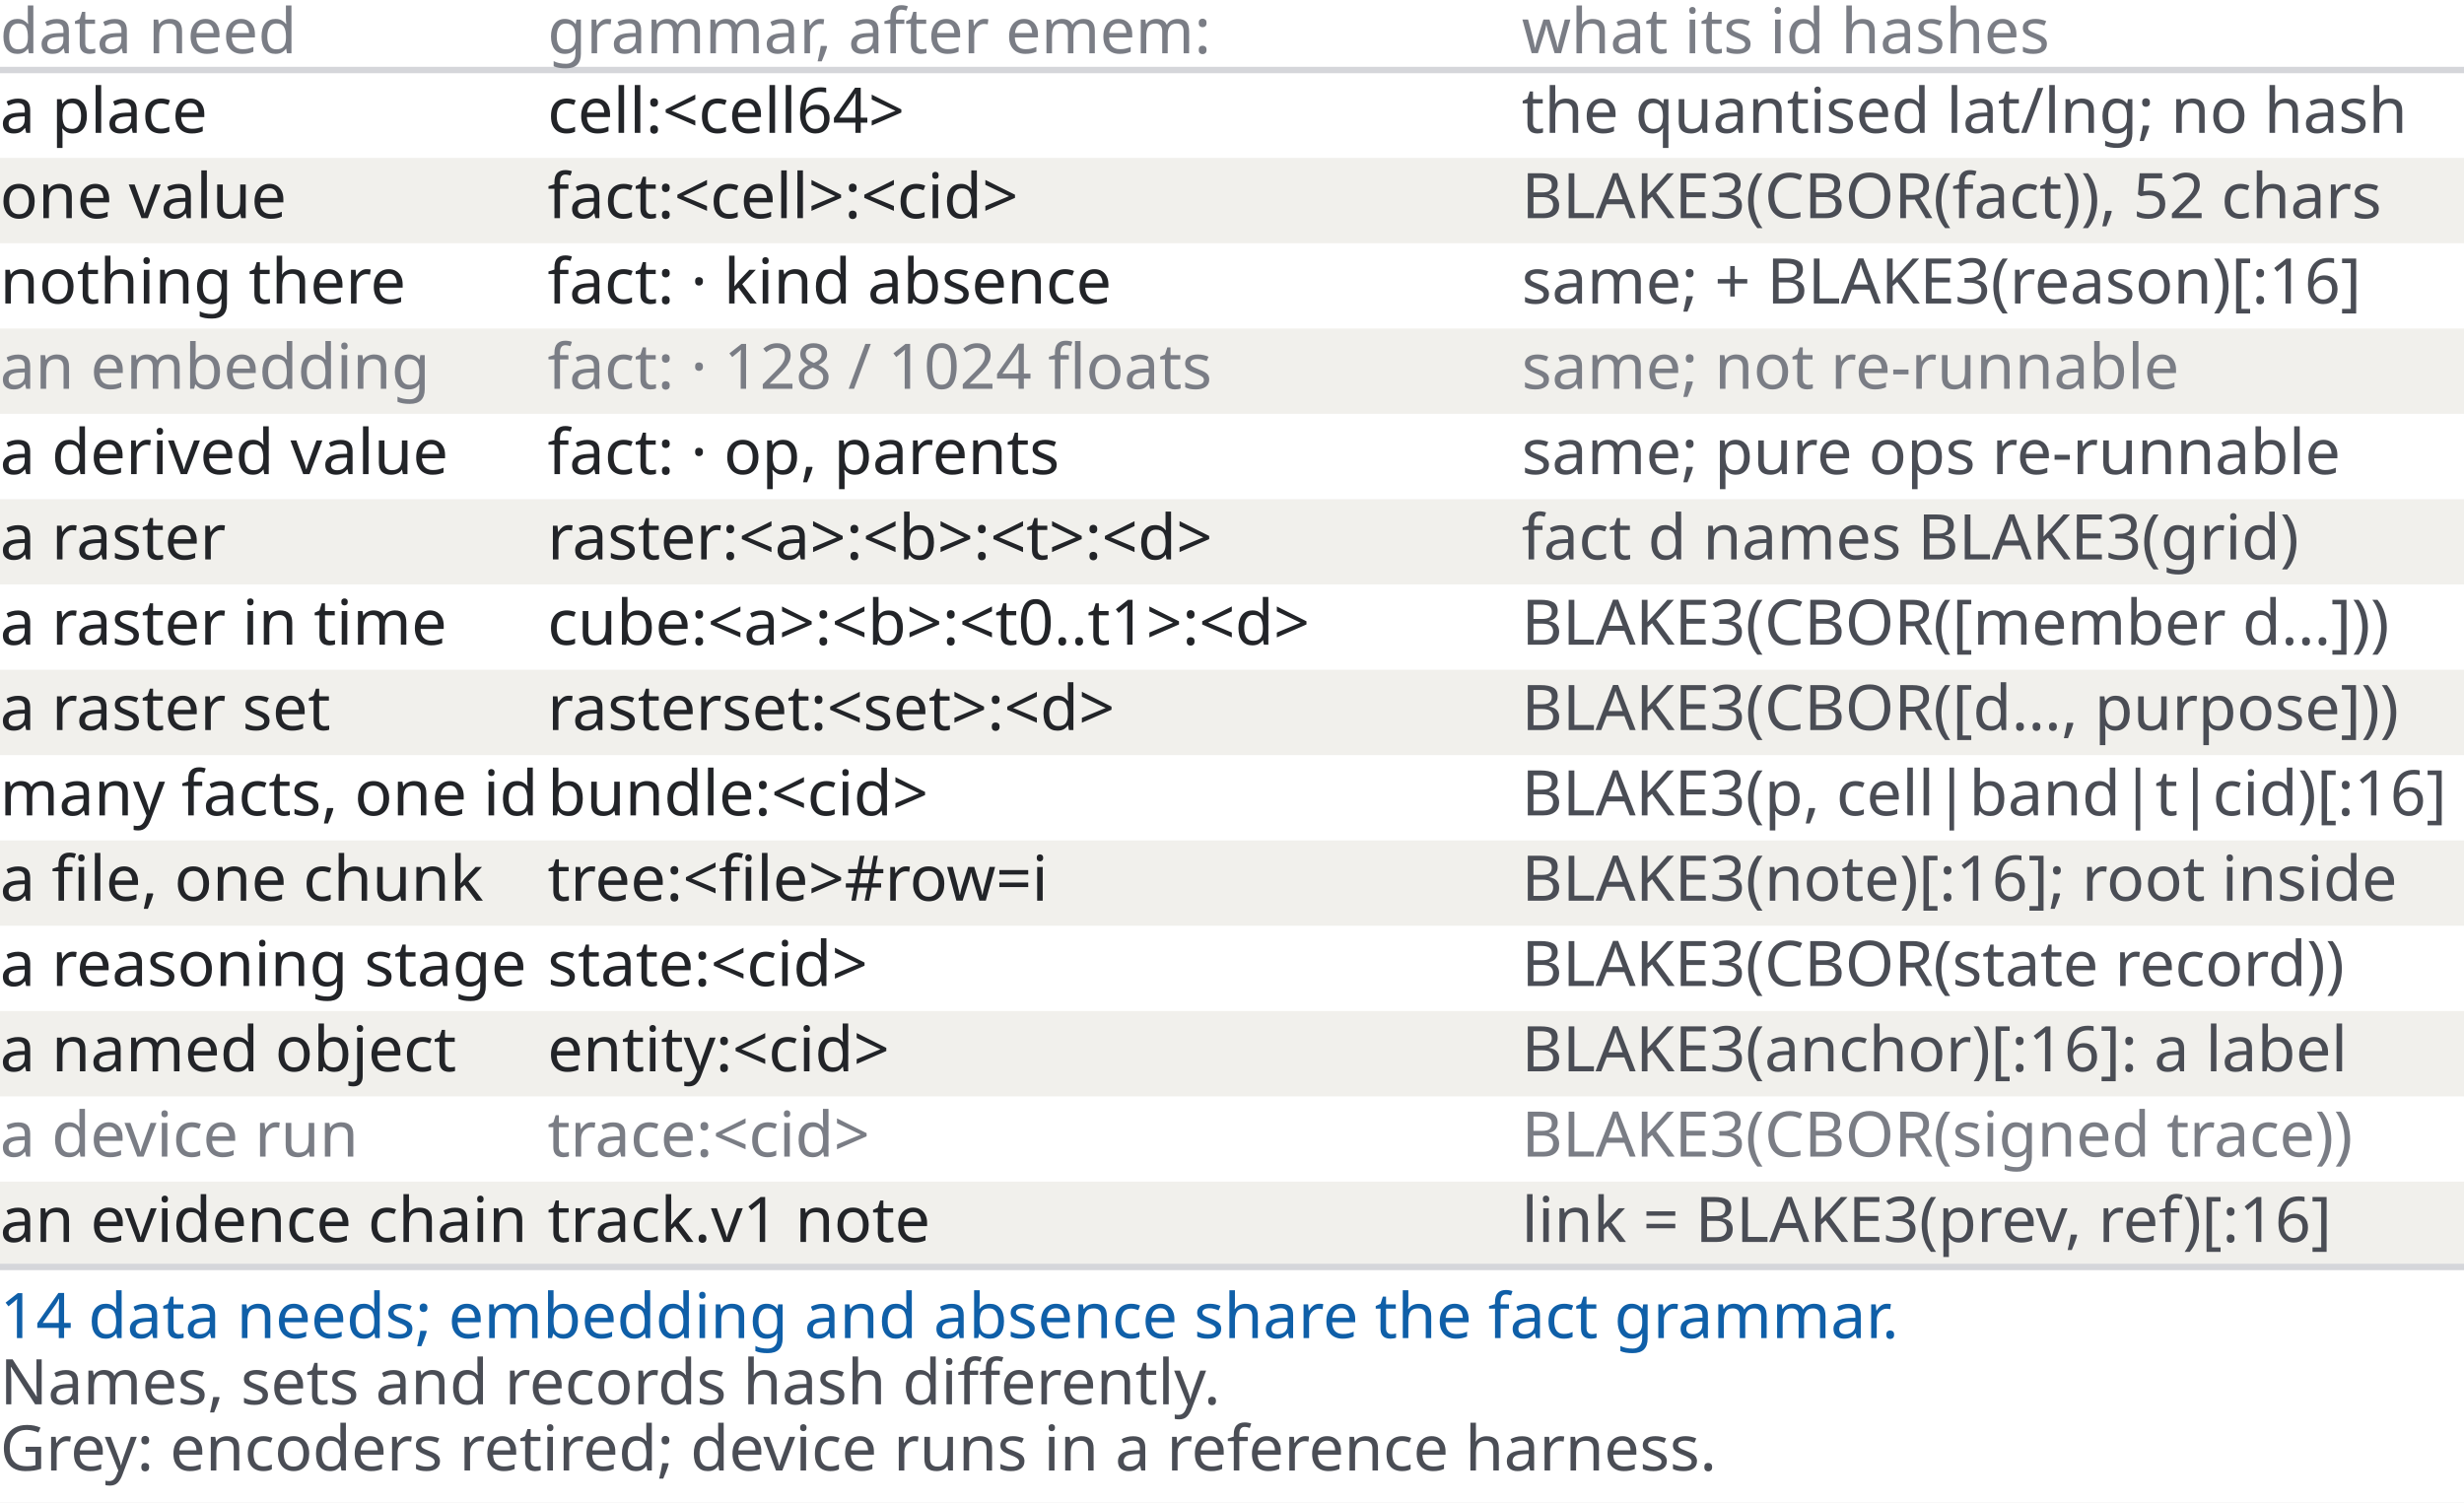
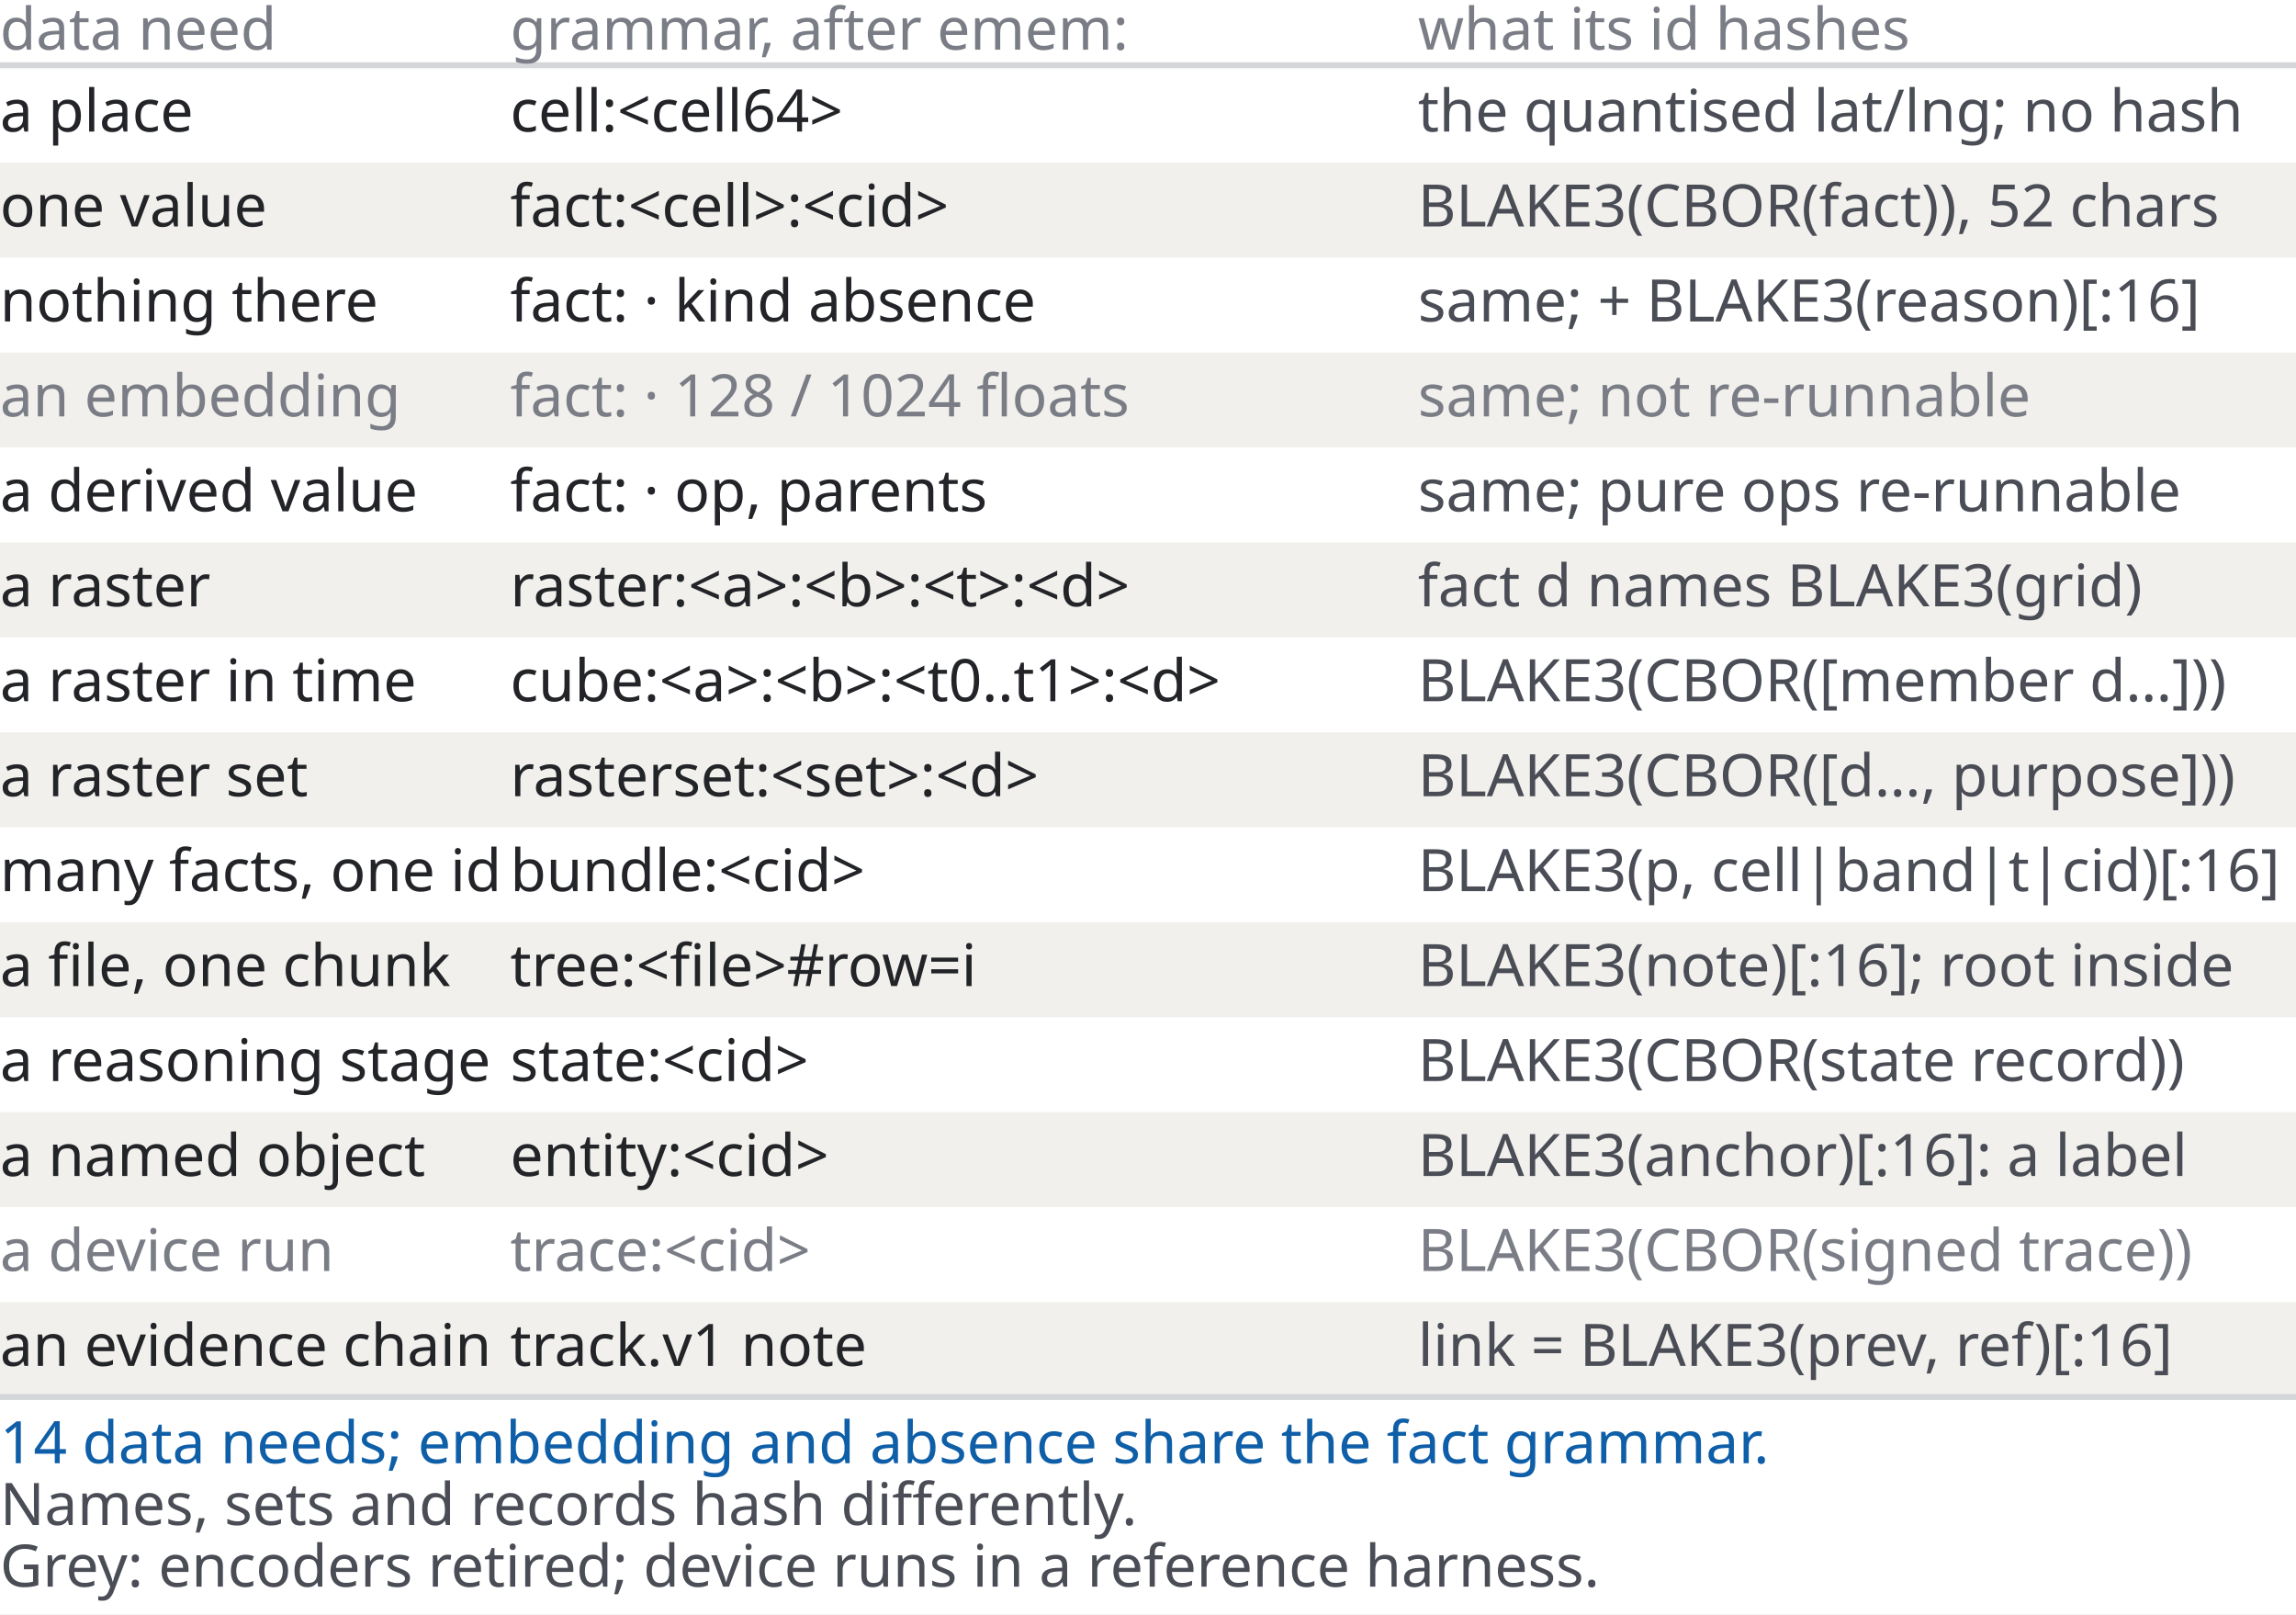
- <svg xmlns="http://www.w3.org/2000/svg" width="548.504pt" height="334.488pt" viewBox="0 0 548.504 334.488" version="1.1">
+ <svg xmlns="http://www.w3.org/2000/svg" width="548.504pt" height="385.512pt" viewBox="0 0 548.504 385.512" version="1.1">
  <defs>
    <style type="text/css">*{stroke-linejoin: round; stroke-linecap: butt}</style>
  </defs>
  <g id="figure_1">
    <g id="patch_1">
-       <path d="M 0 334.488  L 548.504 334.488  L 548.504 0  L 0 0  z " style="fill: #ffffff" />
+       <path d="M 0 385.512  L 548.504 385.512  L 548.504 0  L 0 0  z " style="fill: #ffffff" />
    </g>
    <g id="axes_1">
      <g id="patch_2">
-         <path d="M 0 35.15  L 548.504 35.15  L 548.504 54.142  L 0 54.142  z " clip-path="url(#p081d13a766)" style="fill: #f1f0ec" />
+         <path d="M 0 38.835  L 548.504 38.835  L 548.504 61.512  L 0 61.512  z " clip-path="url(#p5340677d8e)" style="fill: #f1f0ec" />
      </g>
      <g id="patch_3">
-         <path d="M 0 73.134  L 548.504 73.134  L 548.504 92.126  L 0 92.126  z " clip-path="url(#p081d13a766)" style="fill: #f1f0ec" />
+         <path d="M 0 84.189  L 548.504 84.189  L 548.504 106.866  L 0 106.866  z " clip-path="url(#p5340677d8e)" style="fill: #f1f0ec" />
      </g>
      <g id="patch_4">
-         <path d="M 0 111.118  L 548.504 111.118  L 548.504 130.11  L 0 130.11  z " clip-path="url(#p081d13a766)" style="fill: #f1f0ec" />
+         <path d="M 0 129.543  L 548.504 129.543  L 548.504 152.22  L 0 152.22  z " clip-path="url(#p5340677d8e)" style="fill: #f1f0ec" />
      </g>
      <g id="patch_5">
-         <path d="M 0 149.102  L 548.504 149.102  L 548.504 168.094  L 0 168.094  z " clip-path="url(#p081d13a766)" style="fill: #f1f0ec" />
+         <path d="M 0 174.898  L 548.504 174.898  L 548.504 197.575  L 0 197.575  z " clip-path="url(#p5340677d8e)" style="fill: #f1f0ec" />
      </g>
      <g id="patch_6">
-         <path d="M 0 187.087  L 548.504 187.087  L 548.504 206.079  L 0 206.079  z " clip-path="url(#p081d13a766)" style="fill: #f1f0ec" />
+         <path d="M 0 220.252  L 548.504 220.252  L 548.504 242.929  L 0 242.929  z " clip-path="url(#p5340677d8e)" style="fill: #f1f0ec" />
      </g>
      <g id="patch_7">
-         <path d="M 0 225.071  L 548.504 225.071  L 548.504 244.063  L 0 244.063  z " clip-path="url(#p081d13a766)" style="fill: #f1f0ec" />
+         <path d="M 0 265.606  L 548.504 265.606  L 548.504 288.283  L 0 288.283  z " clip-path="url(#p5340677d8e)" style="fill: #f1f0ec" />
      </g>
      <g id="patch_8">
-         <path d="M 0 263.055  L 548.504 263.055  L 548.504 282.047  L 0 282.047  z " clip-path="url(#p081d13a766)" style="fill: #f1f0ec" />
+         <path d="M 0 310.961  L 548.504 310.961  L 548.504 333.638  L 0 333.638  z " clip-path="url(#p5340677d8e)" style="fill: #f1f0ec" />
      </g>
      <g id="line2d_1">
-         <path d="M 0 15.591  L 548.504 15.591  " clip-path="url(#p081d13a766)" style="fill: none; stroke: #d5d6da; stroke-width: 1.417; stroke-linecap: square" />
+         <path d="M 0 15.591  L 548.504 15.591  " clip-path="url(#p5340677d8e)" style="fill: none; stroke: #d5d6da; stroke-width: 1.417; stroke-linecap: square" />
      </g>
      <g id="line2d_2">
-         <path d="M 0 282.047  L 548.504 282.047  " clip-path="url(#p081d13a766)" style="fill: none; stroke: #d5d6da; stroke-width: 1.417; stroke-linecap: square" />
+         <path d="M 0 333.638  L 548.504 333.638  " clip-path="url(#p5340677d8e)" style="fill: none; stroke: #d5d6da; stroke-width: 1.417; stroke-linecap: square" />
      </g>
      <g id="text_1">
        <text style="font-size: 14px; font-family: 'IBM Plex Sans'; text-anchor: start; fill: #7a7d85" x="0" y="11.857" transform="rotate(-0 0 11.85701)">data need</text>
      </g>
      <g id="text_2">
        <text style="font-size: 14px; font-family: 'IBM Plex Sans'; text-anchor: start; fill: #7a7d85" x="121.89" y="11.857" transform="rotate(-0 121.8898 11.85701)">grammar, after emem:</text>
      </g>
      <g id="text_3">
        <text style="font-size: 14px; font-family: 'IBM Plex Sans'; text-anchor: start; fill: #7a7d85" x="338.74" y="11.857" transform="rotate(-0 338.7402 11.85701)">what its id hashes</text>
      </g>
      <g id="text_4">
-         <text style="font-size: 14px; font-family: 'IBM Plex Sans'; text-anchor: start; fill: #222428" x="0" y="29.574" transform="rotate(-0 0 29.57354)">a place</text>
+         <text style="font-size: 14px; font-family: 'IBM Plex Sans'; text-anchor: start; fill: #222428" x="0" y="31.416" transform="rotate(-0 0 31.41606)">a place</text>
      </g>
      <g id="text_5">
-         <text style="font-size: 14px; font-family: 'IBM Plex Mono'; text-anchor: start; fill: #222428" x="121.89" y="29.574" transform="rotate(-0 121.8898 29.57354)">cell:&lt;cell64&gt;</text>
+         <text style="font-size: 14px; font-family: 'IBM Plex Mono'; text-anchor: start; fill: #222428" x="121.89" y="31.416" transform="rotate(-0 121.8898 31.41606)">cell:&lt;cell64&gt;</text>
      </g>
      <g id="text_6">
-         <text style="font-size: 14px; font-family: 'IBM Plex Sans'; text-anchor: start; fill: #4a4d55" x="338.74" y="29.574" transform="rotate(-0 338.7402 29.57354)">the quantised lat/lng; no hash</text>
+         <text style="font-size: 14px; font-family: 'IBM Plex Sans'; text-anchor: start; fill: #4a4d55" x="338.74" y="31.416" transform="rotate(-0 338.7402 31.41606)">the quantised lat/lng; no hash</text>
      </g>
      <g id="text_7">
-         <text style="font-size: 14px; font-family: 'IBM Plex Sans'; text-anchor: start; fill: #222428" x="0" y="48.566" transform="rotate(-0 0 48.56567)">one value</text>
+         <text style="font-size: 14px; font-family: 'IBM Plex Sans'; text-anchor: start; fill: #222428" x="0" y="54.093" transform="rotate(-0 0 54.09323)">one value</text>
      </g>
      <g id="text_8">
-         <text style="font-size: 14px; font-family: 'IBM Plex Mono'; text-anchor: start; fill: #222428" x="121.89" y="48.566" transform="rotate(-0 121.8898 48.56567)">fact:&lt;cell&gt;:&lt;cid&gt;</text>
+         <text style="font-size: 14px; font-family: 'IBM Plex Mono'; text-anchor: start; fill: #222428" x="121.89" y="54.093" transform="rotate(-0 121.8898 54.09323)">fact:&lt;cell&gt;:&lt;cid&gt;</text>
      </g>
      <g id="text_9">
-         <text style="font-size: 14px; font-family: 'IBM Plex Sans'; text-anchor: start; fill: #4a4d55" x="338.74" y="48.566" transform="rotate(-0 338.7402 48.56567)">BLAKE3(CBOR(fact)), 52 chars</text>
+         <text style="font-size: 14px; font-family: 'IBM Plex Sans'; text-anchor: start; fill: #4a4d55" x="338.74" y="54.093" transform="rotate(-0 338.7402 54.09323)">BLAKE3(CBOR(fact)), 52 chars</text>
      </g>
      <g id="text_10">
-         <text style="font-size: 14px; font-family: 'IBM Plex Sans'; text-anchor: start; fill: #222428" x="0" y="67.558" transform="rotate(-0 0 67.55779)">nothing there</text>
+         <text style="font-size: 14px; font-family: 'IBM Plex Sans'; text-anchor: start; fill: #222428" x="0" y="76.77" transform="rotate(-0 0 76.77039)">nothing there</text>
      </g>
      <g id="text_11">
-         <text style="font-size: 14px; font-family: 'IBM Plex Mono'; text-anchor: start; fill: #222428" x="121.89" y="67.558" transform="rotate(-0 121.8898 67.55779)">fact: · kind absence</text>
+         <text style="font-size: 14px; font-family: 'IBM Plex Mono'; text-anchor: start; fill: #222428" x="121.89" y="76.77" transform="rotate(-0 121.8898 76.77039)">fact: · kind absence</text>
      </g>
      <g id="text_12">
-         <text style="font-size: 14px; font-family: 'IBM Plex Sans'; text-anchor: start; fill: #4a4d55" x="338.74" y="67.558" transform="rotate(-0 338.7402 67.55779)">same; + BLAKE3(reason)[:16]</text>
+         <text style="font-size: 14px; font-family: 'IBM Plex Sans'; text-anchor: start; fill: #4a4d55" x="338.74" y="76.77" transform="rotate(-0 338.7402 76.77039)">same; + BLAKE3(reason)[:16]</text>
      </g>
      <g id="text_13">
-         <text style="font-size: 14px; font-family: 'IBM Plex Sans'; text-anchor: start; fill: #7a7d85" x="0" y="86.55" transform="rotate(-0 0 86.54992)">an embedding</text>
+         <text style="font-size: 14px; font-family: 'IBM Plex Sans'; text-anchor: start; fill: #7a7d85" x="0" y="99.448" transform="rotate(-0 0 99.44756)">an embedding</text>
      </g>
      <g id="text_14">
-         <text style="font-size: 14px; font-family: 'IBM Plex Mono'; text-anchor: start; fill: #7a7d85" x="121.89" y="86.55" transform="rotate(-0 121.8898 86.54992)">fact: · 128 / 1024 floats</text>
+         <text style="font-size: 14px; font-family: 'IBM Plex Mono'; text-anchor: start; fill: #7a7d85" x="121.89" y="99.448" transform="rotate(-0 121.8898 99.44756)">fact: · 128 / 1024 floats</text>
      </g>
      <g id="text_15">
-         <text style="font-size: 14px; font-family: 'IBM Plex Sans'; text-anchor: start; fill: #7a7d85" x="338.74" y="86.55" transform="rotate(-0 338.7402 86.54992)">same; not re-runnable</text>
+         <text style="font-size: 14px; font-family: 'IBM Plex Sans'; text-anchor: start; fill: #7a7d85" x="338.74" y="99.448" transform="rotate(-0 338.7402 99.44756)">same; not re-runnable</text>
      </g>
      <g id="text_16">
-         <text style="font-size: 14px; font-family: 'IBM Plex Sans'; text-anchor: start; fill: #222428" x="0" y="105.542" transform="rotate(-0 0 105.542)">a derived value</text>
+         <text style="font-size: 14px; font-family: 'IBM Plex Sans'; text-anchor: start; fill: #222428" x="0" y="122.125" transform="rotate(-0 0 122.1247)">a derived value</text>
      </g>
      <g id="text_17">
-         <text style="font-size: 14px; font-family: 'IBM Plex Mono'; text-anchor: start; fill: #222428" x="121.89" y="105.542" transform="rotate(-0 121.8898 105.542)">fact: · op, parents</text>
+         <text style="font-size: 14px; font-family: 'IBM Plex Mono'; text-anchor: start; fill: #222428" x="121.89" y="122.125" transform="rotate(-0 121.8898 122.1247)">fact: · op, parents</text>
      </g>
      <g id="text_18">
-         <text style="font-size: 14px; font-family: 'IBM Plex Sans'; text-anchor: start; fill: #4a4d55" x="338.74" y="105.542" transform="rotate(-0 338.7402 105.542)">same; pure ops re-runnable</text>
+         <text style="font-size: 14px; font-family: 'IBM Plex Sans'; text-anchor: start; fill: #4a4d55" x="338.74" y="122.125" transform="rotate(-0 338.7402 122.1247)">same; pure ops re-runnable</text>
      </g>
      <g id="text_19">
-         <text style="font-size: 14px; font-family: 'IBM Plex Sans'; text-anchor: start; fill: #222428" x="0" y="124.534" transform="rotate(-0 0 124.5342)">a raster</text>
+         <text style="font-size: 14px; font-family: 'IBM Plex Sans'; text-anchor: start; fill: #222428" x="0" y="144.802" transform="rotate(-0 0 144.8019)">a raster</text>
      </g>
      <g id="text_20">
-         <text style="font-size: 14px; font-family: 'IBM Plex Mono'; text-anchor: start; fill: #222428" x="121.89" y="124.534" transform="rotate(-0 121.8898 124.5342)">raster:&lt;a&gt;:&lt;b&gt;:&lt;t&gt;:&lt;d&gt;</text>
+         <text style="font-size: 14px; font-family: 'IBM Plex Mono'; text-anchor: start; fill: #222428" x="121.89" y="144.802" transform="rotate(-0 121.8898 144.8019)">raster:&lt;a&gt;:&lt;b&gt;:&lt;t&gt;:&lt;d&gt;</text>
      </g>
      <g id="text_21">
-         <text style="font-size: 14px; font-family: 'IBM Plex Sans'; text-anchor: start; fill: #4a4d55" x="338.74" y="124.534" transform="rotate(-0 338.7402 124.5342)">fact d names BLAKE3(grid)</text>
+         <text style="font-size: 14px; font-family: 'IBM Plex Sans'; text-anchor: start; fill: #4a4d55" x="338.74" y="144.802" transform="rotate(-0 338.7402 144.8019)">fact d names BLAKE3(grid)</text>
      </g>
      <g id="text_22">
-         <text style="font-size: 14px; font-family: 'IBM Plex Sans'; text-anchor: start; fill: #222428" x="0" y="143.526" transform="rotate(-0 0 143.5263)">a raster in time</text>
+         <text style="font-size: 14px; font-family: 'IBM Plex Sans'; text-anchor: start; fill: #222428" x="0" y="167.479" transform="rotate(-0 0 167.4791)">a raster in time</text>
      </g>
      <g id="text_23">
-         <text style="font-size: 14px; font-family: 'IBM Plex Mono'; text-anchor: start; fill: #222428" x="121.89" y="143.526" transform="rotate(-0 121.8898 143.5263)">cube:&lt;a&gt;:&lt;b&gt;:&lt;t0..t1&gt;:&lt;d&gt;</text>
+         <text style="font-size: 14px; font-family: 'IBM Plex Mono'; text-anchor: start; fill: #222428" x="121.89" y="167.479" transform="rotate(-0 121.8898 167.4791)">cube:&lt;a&gt;:&lt;b&gt;:&lt;t0..t1&gt;:&lt;d&gt;</text>
      </g>
      <g id="text_24">
-         <text style="font-size: 14px; font-family: 'IBM Plex Sans'; text-anchor: start; fill: #4a4d55" x="338.74" y="143.526" transform="rotate(-0 338.7402 143.5263)">BLAKE3(CBOR([member d…]))</text>
+         <text style="font-size: 14px; font-family: 'IBM Plex Sans'; text-anchor: start; fill: #4a4d55" x="338.74" y="167.479" transform="rotate(-0 338.7402 167.4791)">BLAKE3(CBOR([member d…]))</text>
      </g>
      <g id="text_25">
-         <text style="font-size: 14px; font-family: 'IBM Plex Sans'; text-anchor: start; fill: #222428" x="0" y="162.518" transform="rotate(-0 0 162.5184)">a raster set</text>
+         <text style="font-size: 14px; font-family: 'IBM Plex Sans'; text-anchor: start; fill: #222428" x="0" y="190.156" transform="rotate(-0 0 190.1562)">a raster set</text>
      </g>
      <g id="text_26">
-         <text style="font-size: 14px; font-family: 'IBM Plex Mono'; text-anchor: start; fill: #222428" x="121.89" y="162.518" transform="rotate(-0 121.8898 162.5184)">rasterset:&lt;set&gt;:&lt;d&gt;</text>
+         <text style="font-size: 14px; font-family: 'IBM Plex Mono'; text-anchor: start; fill: #222428" x="121.89" y="190.156" transform="rotate(-0 121.8898 190.1562)">rasterset:&lt;set&gt;:&lt;d&gt;</text>
      </g>
      <g id="text_27">
-         <text style="font-size: 14px; font-family: 'IBM Plex Sans'; text-anchor: start; fill: #4a4d55" x="338.74" y="162.518" transform="rotate(-0 338.7402 162.5184)">BLAKE3(CBOR([d…, purpose]))</text>
+         <text style="font-size: 14px; font-family: 'IBM Plex Sans'; text-anchor: start; fill: #4a4d55" x="338.74" y="190.156" transform="rotate(-0 338.7402 190.1562)">BLAKE3(CBOR([d…, purpose]))</text>
      </g>
      <g id="text_28">
-         <text style="font-size: 14px; font-family: 'IBM Plex Sans'; text-anchor: start; fill: #222428" x="0" y="181.511" transform="rotate(-0 0 181.5106)">many facts, one id</text>
+         <text style="font-size: 14px; font-family: 'IBM Plex Sans'; text-anchor: start; fill: #222428" x="0" y="212.833" transform="rotate(-0 0 212.8334)">many facts, one id</text>
      </g>
      <g id="text_29">
-         <text style="font-size: 14px; font-family: 'IBM Plex Mono'; text-anchor: start; fill: #222428" x="121.89" y="181.511" transform="rotate(-0 121.8898 181.5106)">bundle:&lt;cid&gt;</text>
+         <text style="font-size: 14px; font-family: 'IBM Plex Mono'; text-anchor: start; fill: #222428" x="121.89" y="212.833" transform="rotate(-0 121.8898 212.8334)">bundle:&lt;cid&gt;</text>
      </g>
      <g id="text_30">
-         <text style="font-size: 14px; font-family: 'IBM Plex Sans'; text-anchor: start; fill: #4a4d55" x="338.74" y="181.511" transform="rotate(-0 338.7402 181.5106)">BLAKE3(p, cell|band|t|cid)[:16]</text>
+         <text style="font-size: 14px; font-family: 'IBM Plex Sans'; text-anchor: start; fill: #4a4d55" x="338.74" y="212.833" transform="rotate(-0 338.7402 212.8334)">BLAKE3(p, cell|band|t|cid)[:16]</text>
      </g>
      <g id="text_31">
-         <text style="font-size: 14px; font-family: 'IBM Plex Sans'; text-anchor: start; fill: #222428" x="0" y="200.503" transform="rotate(-0 0 200.5027)">a file, one chunk</text>
+         <text style="font-size: 14px; font-family: 'IBM Plex Sans'; text-anchor: start; fill: #222428" x="0" y="235.511" transform="rotate(-0 0 235.5106)">a file, one chunk</text>
      </g>
      <g id="text_32">
-         <text style="font-size: 14px; font-family: 'IBM Plex Mono'; text-anchor: start; fill: #222428" x="121.89" y="200.503" transform="rotate(-0 121.8898 200.5027)">tree:&lt;file&gt;#row=i</text>
+         <text style="font-size: 14px; font-family: 'IBM Plex Mono'; text-anchor: start; fill: #222428" x="121.89" y="235.511" transform="rotate(-0 121.8898 235.5106)">tree:&lt;file&gt;#row=i</text>
      </g>
      <g id="text_33">
-         <text style="font-size: 14px; font-family: 'IBM Plex Sans'; text-anchor: start; fill: #4a4d55" x="338.74" y="200.503" transform="rotate(-0 338.7402 200.5027)">BLAKE3(note)[:16]; root inside</text>
+         <text style="font-size: 14px; font-family: 'IBM Plex Sans'; text-anchor: start; fill: #4a4d55" x="338.74" y="235.511" transform="rotate(-0 338.7402 235.5106)">BLAKE3(note)[:16]; root inside</text>
      </g>
      <g id="text_34">
-         <text style="font-size: 14px; font-family: 'IBM Plex Sans'; text-anchor: start; fill: #222428" x="0" y="219.495" transform="rotate(-0 0 219.4948)">a reasoning stage</text>
+         <text style="font-size: 14px; font-family: 'IBM Plex Sans'; text-anchor: start; fill: #222428" x="0" y="258.188" transform="rotate(-0 0 258.1877)">a reasoning stage</text>
      </g>
      <g id="text_35">
-         <text style="font-size: 14px; font-family: 'IBM Plex Mono'; text-anchor: start; fill: #222428" x="121.89" y="219.495" transform="rotate(-0 121.8898 219.4948)">state:&lt;cid&gt;</text>
+         <text style="font-size: 14px; font-family: 'IBM Plex Mono'; text-anchor: start; fill: #222428" x="121.89" y="258.188" transform="rotate(-0 121.8898 258.1877)">state:&lt;cid&gt;</text>
      </g>
      <g id="text_36">
-         <text style="font-size: 14px; font-family: 'IBM Plex Sans'; text-anchor: start; fill: #4a4d55" x="338.74" y="219.495" transform="rotate(-0 338.7402 219.4948)">BLAKE3(CBOR(state record))</text>
+         <text style="font-size: 14px; font-family: 'IBM Plex Sans'; text-anchor: start; fill: #4a4d55" x="338.74" y="258.188" transform="rotate(-0 338.7402 258.1877)">BLAKE3(CBOR(state record))</text>
      </g>
      <g id="text_37">
-         <text style="font-size: 14px; font-family: 'IBM Plex Sans'; text-anchor: start; fill: #222428" x="0" y="238.487" transform="rotate(-0 0 238.4869)">a named object</text>
+         <text style="font-size: 14px; font-family: 'IBM Plex Sans'; text-anchor: start; fill: #222428" x="0" y="280.865" transform="rotate(-0 0 280.8649)">a named object</text>
      </g>
      <g id="text_38">
-         <text style="font-size: 14px; font-family: 'IBM Plex Mono'; text-anchor: start; fill: #222428" x="121.89" y="238.487" transform="rotate(-0 121.8898 238.4869)">entity:&lt;cid&gt;</text>
+         <text style="font-size: 14px; font-family: 'IBM Plex Mono'; text-anchor: start; fill: #222428" x="121.89" y="280.865" transform="rotate(-0 121.8898 280.8649)">entity:&lt;cid&gt;</text>
      </g>
      <g id="text_39">
-         <text style="font-size: 14px; font-family: 'IBM Plex Sans'; text-anchor: start; fill: #4a4d55" x="338.74" y="238.487" transform="rotate(-0 338.7402 238.4869)">BLAKE3(anchor)[:16]: a label</text>
+         <text style="font-size: 14px; font-family: 'IBM Plex Sans'; text-anchor: start; fill: #4a4d55" x="338.74" y="280.865" transform="rotate(-0 338.7402 280.8649)">BLAKE3(anchor)[:16]: a label</text>
      </g>
      <g id="text_40">
-         <text style="font-size: 14px; font-family: 'IBM Plex Sans'; text-anchor: start; fill: #7a7d85" x="0" y="257.479" transform="rotate(-0 0 257.4791)">a device run</text>
+         <text style="font-size: 14px; font-family: 'IBM Plex Sans'; text-anchor: start; fill: #7a7d85" x="0" y="303.542" transform="rotate(-0 0 303.542)">a device run</text>
      </g>
      <g id="text_41">
-         <text style="font-size: 14px; font-family: 'IBM Plex Mono'; text-anchor: start; fill: #7a7d85" x="121.89" y="257.479" transform="rotate(-0 121.8898 257.4791)">trace:&lt;cid&gt;</text>
+         <text style="font-size: 14px; font-family: 'IBM Plex Mono'; text-anchor: start; fill: #7a7d85" x="121.89" y="303.542" transform="rotate(-0 121.8898 303.542)">trace:&lt;cid&gt;</text>
      </g>
      <g id="text_42">
-         <text style="font-size: 14px; font-family: 'IBM Plex Sans'; text-anchor: start; fill: #7a7d85" x="338.74" y="257.479" transform="rotate(-0 338.7402 257.4791)">BLAKE3(CBOR(signed trace))</text>
+         <text style="font-size: 14px; font-family: 'IBM Plex Sans'; text-anchor: start; fill: #7a7d85" x="338.74" y="303.542" transform="rotate(-0 338.7402 303.542)">BLAKE3(CBOR(signed trace))</text>
      </g>
      <g id="text_43">
-         <text style="font-size: 14px; font-family: 'IBM Plex Sans'; text-anchor: start; fill: #222428" x="0" y="276.471" transform="rotate(-0 0 276.4712)">an evidence chain</text>
+         <text style="font-size: 14px; font-family: 'IBM Plex Sans'; text-anchor: start; fill: #222428" x="0" y="326.219" transform="rotate(-0 0 326.2192)">an evidence chain</text>
      </g>
      <g id="text_44">
-         <text style="font-size: 14px; font-family: 'IBM Plex Mono'; text-anchor: start; fill: #222428" x="121.89" y="276.471" transform="rotate(-0 121.8898 276.4712)">track.v1 note</text>
+         <text style="font-size: 14px; font-family: 'IBM Plex Mono'; text-anchor: start; fill: #222428" x="121.89" y="326.219" transform="rotate(-0 121.8898 326.2192)">track.v1 note</text>
      </g>
      <g id="text_45">
-         <text style="font-size: 14px; font-family: 'IBM Plex Sans'; text-anchor: start; fill: #4a4d55" x="338.74" y="276.471" transform="rotate(-0 338.7402 276.4712)">link = BLAKE3(prev, ref)[:16]</text>
+         <text style="font-size: 14px; font-family: 'IBM Plex Sans'; text-anchor: start; fill: #4a4d55" x="338.74" y="326.219" transform="rotate(-0 338.7402 326.2192)">link = BLAKE3(prev, ref)[:16]</text>
      </g>
      <g id="text_46">
-         <text style="font-size: 14px; font-family: 'IBM Plex Sans'; text-anchor: start; fill: #0f5fa8" x="0" y="297.873" transform="rotate(-0 0 297.8728)">14 data needs; embedding and absence share the fact grammar.</text>
+         <text style="font-size: 14px; font-family: 'IBM Plex Sans'; text-anchor: start; fill: #0f5fa8" x="0" y="349.463" transform="rotate(-0 0 349.4633)">14 data needs; embedding and absence share the fact grammar.</text>
      </g>
      <g id="text_47">
-         <text style="font-size: 14px; font-family: 'IBM Plex Sans'; text-anchor: start; fill: #4a4d55" x="0" y="312.613" transform="rotate(-0 0 312.6129)">Names, sets and records hash differently.</text>
+         <text style="font-size: 14px; font-family: 'IBM Plex Sans'; text-anchor: start; fill: #4a4d55" x="0" y="364.203" transform="rotate(-0 0 364.2035)">Names, sets and records hash differently.</text>
      </g>
      <g id="text_48">
-         <text style="font-size: 14px; font-family: 'IBM Plex Sans'; text-anchor: start; fill: #4a4d55" x="0" y="327.353" transform="rotate(-0 0 327.3531)">Grey: encoders retired; device runs in a reference harness.</text>
+         <text style="font-size: 14px; font-family: 'IBM Plex Sans'; text-anchor: start; fill: #4a4d55" x="0" y="378.944" transform="rotate(-0 0 378.9436)">Grey: encoders retired; device runs in a reference harness.</text>
      </g>
    </g>
  </g>
  <defs>
-     <clipPath id="p081d13a766">
-       <rect x="0" y="0" width="548.504" height="334.488" />
+     <clipPath id="p5340677d8e">
+       <rect x="0" y="0" width="548.504" height="385.512" />
    </clipPath>
  </defs>
</svg>
